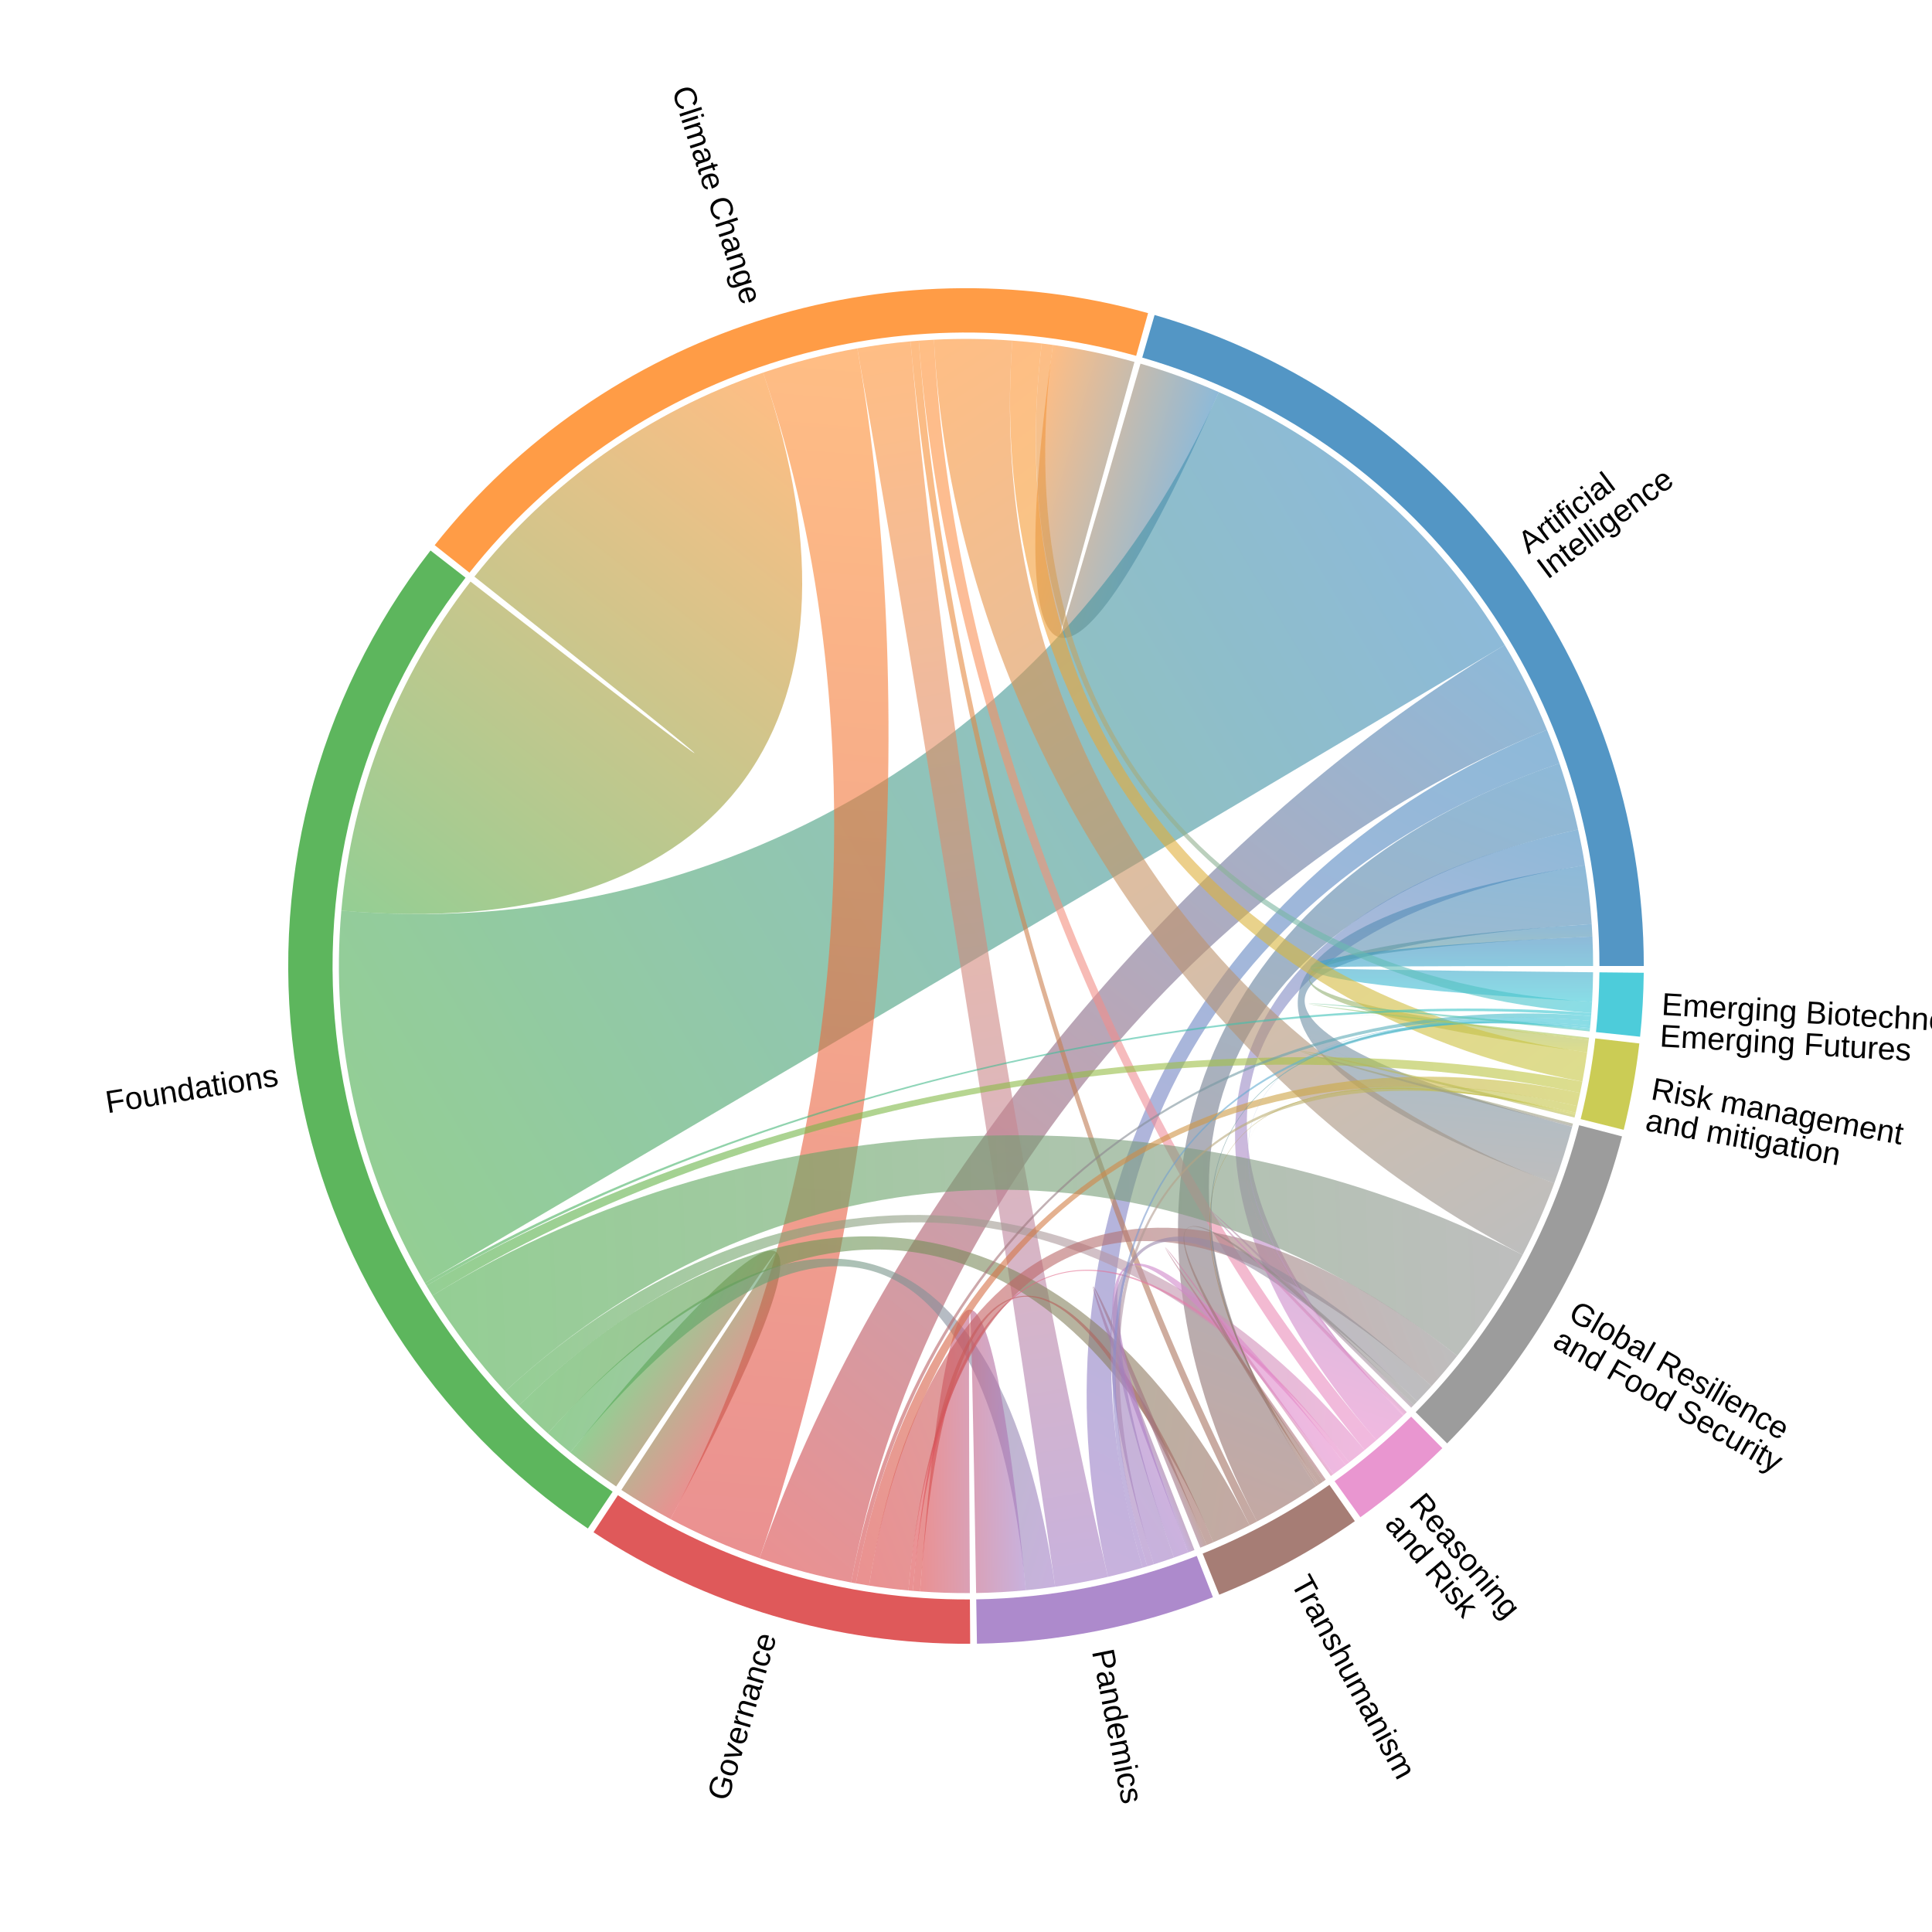
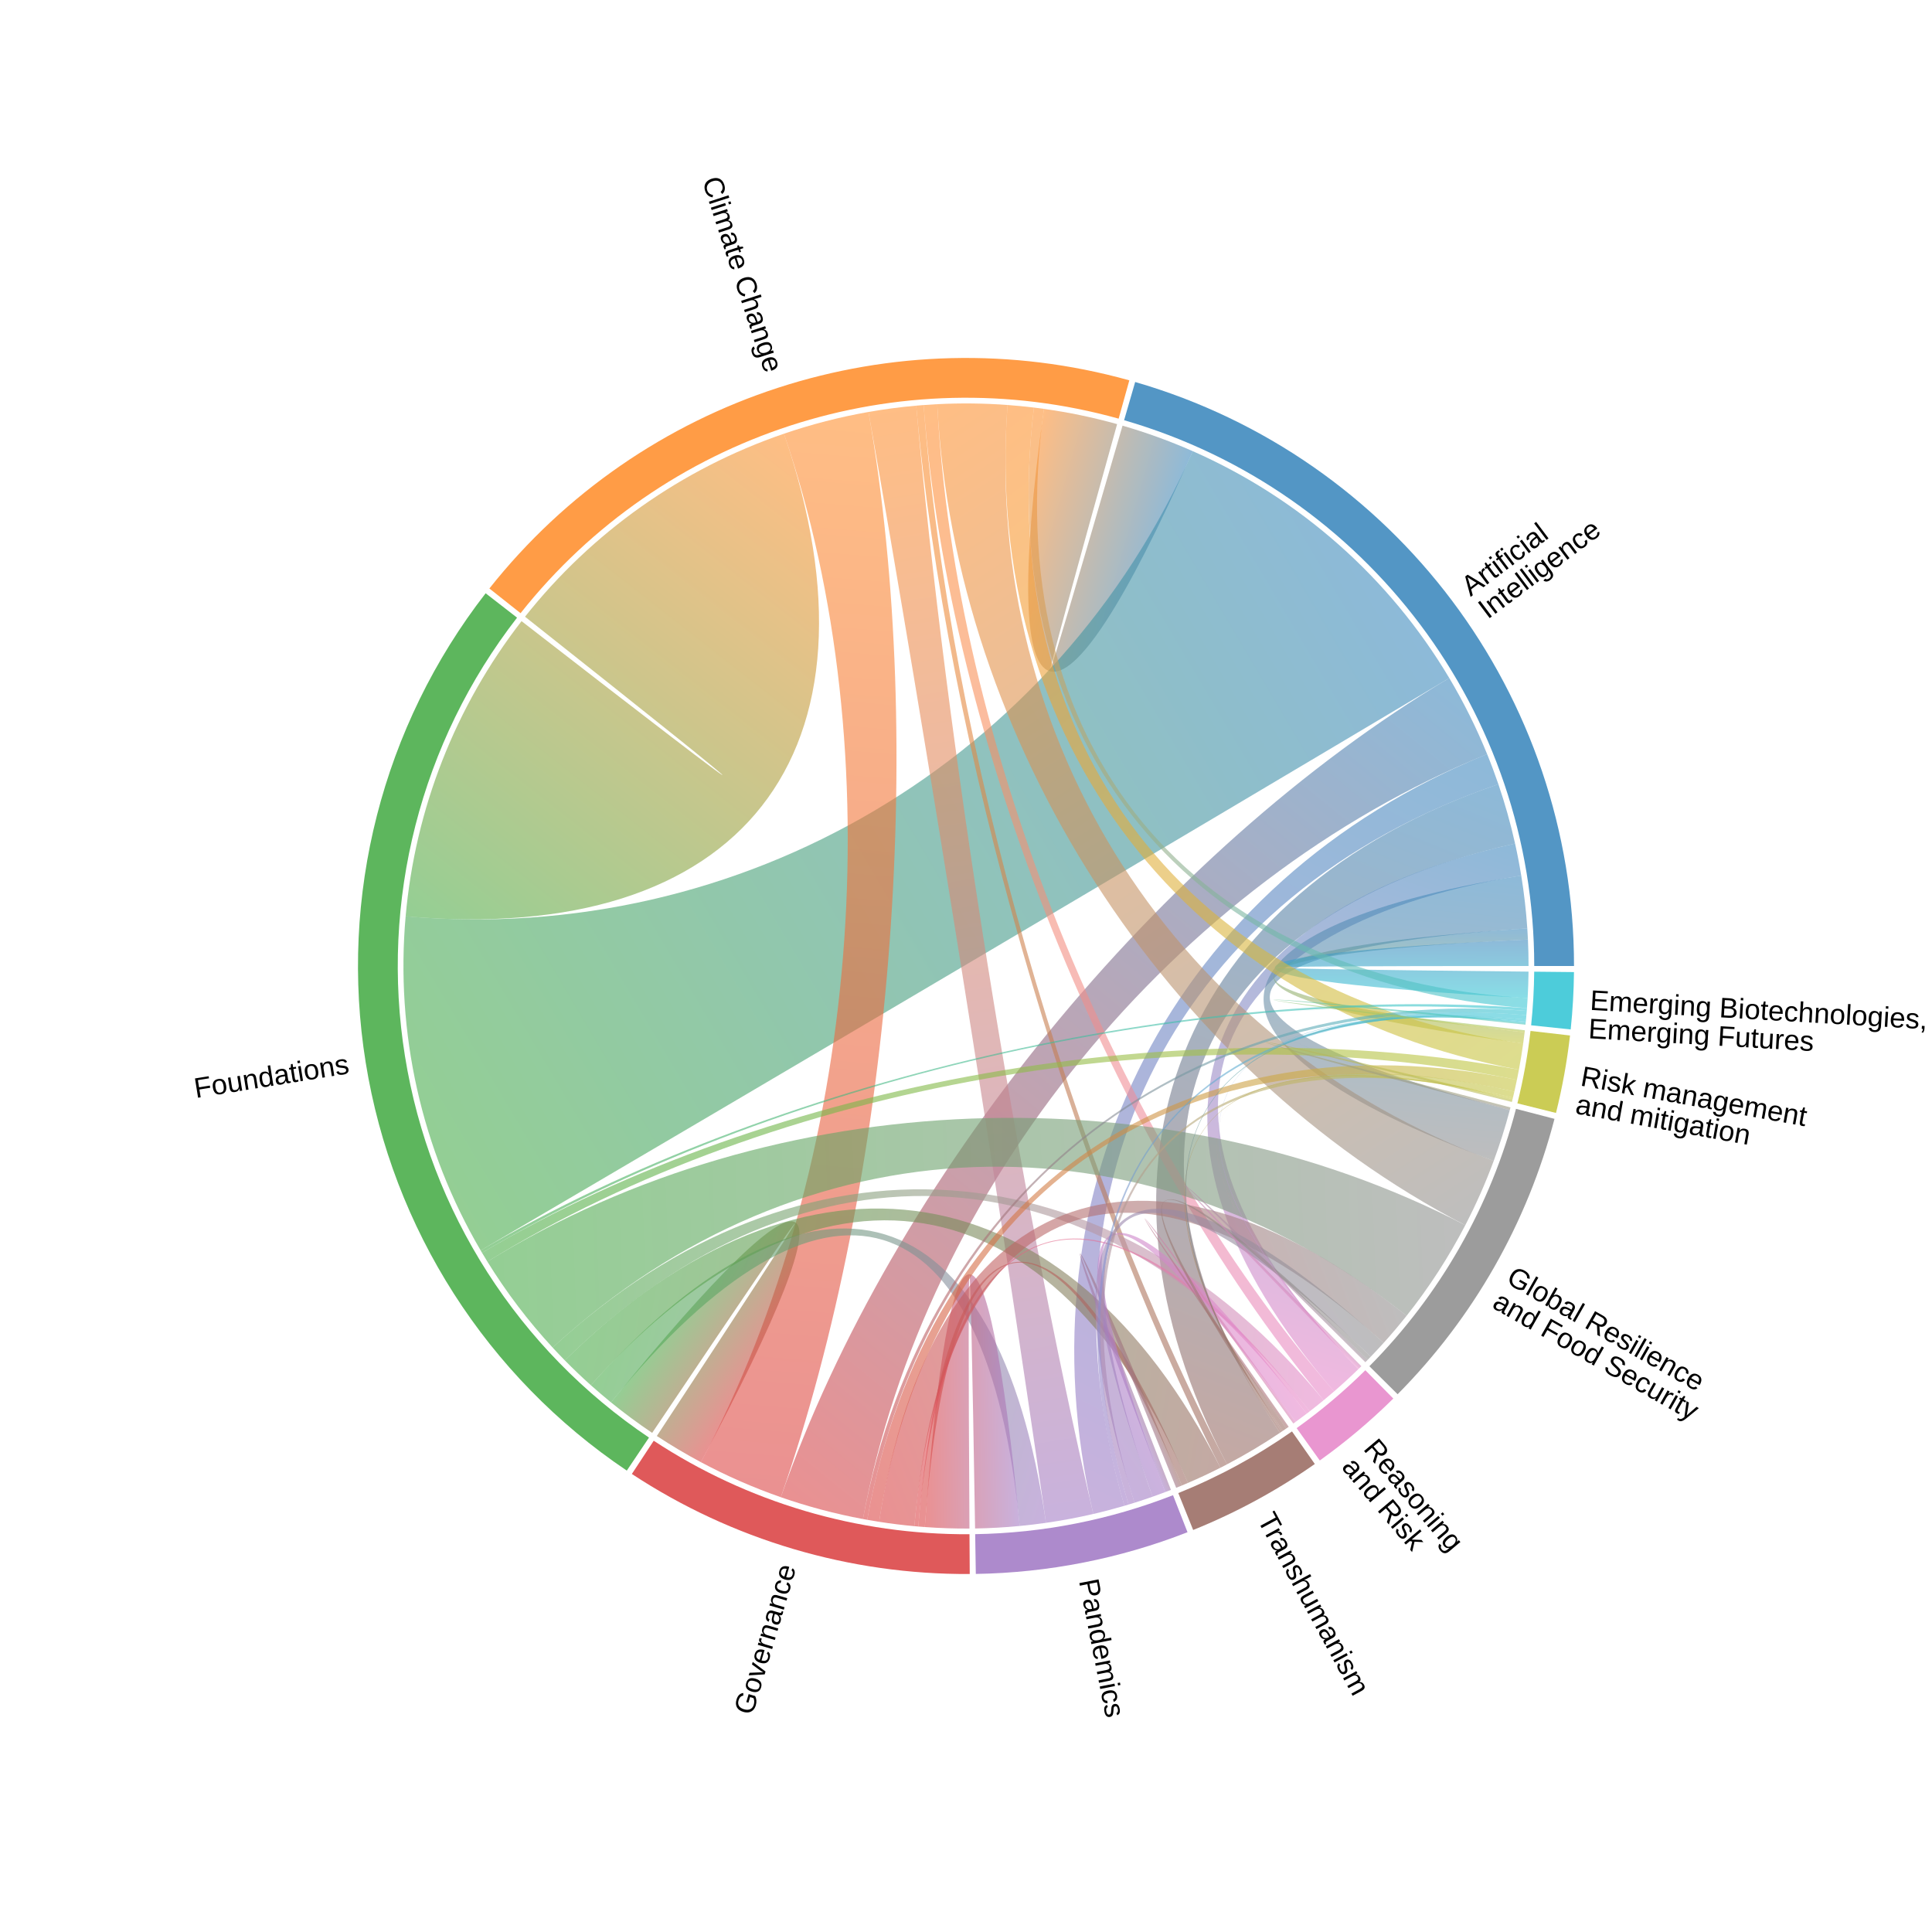
- <svg xmlns="http://www.w3.org/2000/svg" width="610.0" height="610.0" viewBox="-305 -305 610.0 610.0">
+ <svg xmlns="http://www.w3.org/2000/svg" width="680.0" height="680.0" viewBox="-340 -340 680.0 680.0">
  <defs>
    <linearGradient x1="80.623" y1="-183.03" x2="27.714" y2="-198.071" gradientUnits="userSpaceOnUse" id="d0">
      <stop offset="0" stop-color="#418bbf" />
      <stop offset="1" stop-color="#ff9232" />
    </linearGradient>
    <linearGradient x1="171.812" y1="-102.374" x2="-172.554" y2="101.119" gradientUnits="userSpaceOnUse" id="d1">
      <stop offset="0" stop-color="#418bbf" />
      <stop offset="1" stop-color="#4cae4c" />
    </linearGradient>
    <linearGradient x1="171.812" y1="-102.374" x2="-65.836" y2="188.853" gradientUnits="userSpaceOnUse" id="d2">
      <stop offset="0" stop-color="#418bbf" />
      <stop offset="1" stop-color="#dc4748" />
    </linearGradient>
    <linearGradient x1="185.271" y1="-75.331" x2="45.254" y2="194.813" gradientUnits="userSpaceOnUse" id="d3">
      <stop offset="0" stop-color="#418bbf" />
      <stop offset="1" stop-color="#a47ec7" />
    </linearGradient>
    <linearGradient x1="189.273" y1="-64.62" x2="92.792" y2="177.171" gradientUnits="userSpaceOnUse" id="d4">
      <stop offset="0" stop-color="#418bbf" />
      <stop offset="1" stop-color="#9d6f66" />
    </linearGradient>
    <linearGradient x1="195.204" y1="-43.537" x2="130.866" y2="151.242" gradientUnits="userSpaceOnUse" id="d5">
      <stop offset="0" stop-color="#418bbf" />
      <stop offset="1" stop-color="#e78bcb" />
    </linearGradient>
    <linearGradient x1="197.399" y1="-32.149" x2="187.61" y2="69.299" gradientUnits="userSpaceOnUse" id="d6">
      <stop offset="0" stop-color="#418bbf" />
      <stop offset="1" stop-color="#929292" />
    </linearGradient>
    <linearGradient x1="199.552" y1="-13.381" x2="198.092" y2="27.559" gradientUnits="userSpaceOnUse" id="d7">
      <stop offset="0" stop-color="#418bbf" />
      <stop offset="1" stop-color="#c6c743" />
    </linearGradient>
    <linearGradient x1="199.778" y1="-9.416" x2="199.674" y2="11.413" gradientUnits="userSpaceOnUse" id="d8">
      <stop offset="0" stop-color="#418bbf" />
      <stop offset="1" stop-color="#3ac7d6" />
    </linearGradient>
    <linearGradient x1="-64.71" y1="-189.242" x2="-199.218" y2="-17.666" gradientUnits="userSpaceOnUse" id="d9">
      <stop offset="0" stop-color="#ff9232" />
      <stop offset="1" stop-color="#4cae4c" />
    </linearGradient>
    <linearGradient x1="-34.662" y1="-196.974" x2="-65.836" y2="188.853" gradientUnits="userSpaceOnUse" id="d10">
      <stop offset="0" stop-color="#ff9232" />
      <stop offset="1" stop-color="#dc4748" />
    </linearGradient>
    <linearGradient x1="-34.662" y1="-196.974" x2="28.436" y2="197.968" gradientUnits="userSpaceOnUse" id="d11">
      <stop offset="0" stop-color="#ff9232" />
      <stop offset="1" stop-color="#a47ec7" />
    </linearGradient>
    <linearGradient x1="-17.698" y1="-199.215" x2="90.451" y2="178.378" gradientUnits="userSpaceOnUse" id="d12">
      <stop offset="0" stop-color="#ff9232" />
      <stop offset="1" stop-color="#9d6f66" />
    </linearGradient>
    <linearGradient x1="-15.072" y1="-199.431" x2="127.149" y2="154.38" gradientUnits="userSpaceOnUse" id="d13">
      <stop offset="0" stop-color="#ff9232" />
      <stop offset="1" stop-color="#e78bcb" />
    </linearGradient>
    <linearGradient x1="-10.218" y1="-199.739" x2="177.505" y2="92.152" gradientUnits="userSpaceOnUse" id="d14">
      <stop offset="0" stop-color="#ff9232" />
      <stop offset="1" stop-color="#929292" />
    </linearGradient>
    <linearGradient x1="14.767" y1="-199.454" x2="196.572" y2="36.871" gradientUnits="userSpaceOnUse" id="d15">
      <stop offset="0" stop-color="#ff9232" />
      <stop offset="1" stop-color="#c6c743" />
    </linearGradient>
    <linearGradient x1="24.158" y1="-198.536" x2="199.437" y2="14.992" gradientUnits="userSpaceOnUse" id="d16">
      <stop offset="0" stop-color="#ff9232" />
      <stop offset="1" stop-color="#3ac7d6" />
    </linearGradient>
    <linearGradient x1="-126.217" y1="155.143" x2="-94.253" y2="176.398" gradientUnits="userSpaceOnUse" id="d17">
      <stop offset="0" stop-color="#4cae4c" />
      <stop offset="1" stop-color="#dc4748" />
    </linearGradient>
    <linearGradient x1="-133.376" y1="149.033" x2="28.436" y2="197.968" gradientUnits="userSpaceOnUse" id="d18">
      <stop offset="0" stop-color="#4cae4c" />
      <stop offset="1" stop-color="#a47ec7" />
    </linearGradient>
    <linearGradient x1="-142.611" y1="140.221" x2="90.451" y2="178.378" gradientUnits="userSpaceOnUse" id="d19">
      <stop offset="0" stop-color="#4cae4c" />
      <stop offset="1" stop-color="#9d6f66" />
    </linearGradient>
    <linearGradient x1="-146.956" y1="135.661" x2="127.149" y2="154.38" gradientUnits="userSpaceOnUse" id="d20">
      <stop offset="0" stop-color="#4cae4c" />
      <stop offset="1" stop-color="#e78bcb" />
    </linearGradient>
    <linearGradient x1="-170.154" y1="105.107" x2="177.505" y2="92.152" gradientUnits="userSpaceOnUse" id="d21">
      <stop offset="0" stop-color="#4cae4c" />
      <stop offset="1" stop-color="#929292" />
    </linearGradient>
    <linearGradient x1="-172.059" y1="101.959" x2="196.572" y2="36.871" gradientUnits="userSpaceOnUse" id="d22">
      <stop offset="0" stop-color="#4cae4c" />
      <stop offset="1" stop-color="#c6c743" />
    </linearGradient>
    <linearGradient x1="-172.554" y1="101.119" x2="199.437" y2="14.992" gradientUnits="userSpaceOnUse" id="d23">
      <stop offset="0" stop-color="#4cae4c" />
      <stop offset="1" stop-color="#3ac7d6" />
    </linearGradient>
    <linearGradient x1="-14.647" y1="199.463" x2="19.091" y2="199.087" gradientUnits="userSpaceOnUse" id="d24">
      <stop offset="0" stop-color="#dc4748" />
      <stop offset="1" stop-color="#a47ec7" />
    </linearGradient>
    <linearGradient x1="-16.973" y1="199.278" x2="78.888" y2="183.785" gradientUnits="userSpaceOnUse" id="d25">
      <stop offset="0" stop-color="#dc4748" />
      <stop offset="1" stop-color="#9d6f66" />
    </linearGradient>
    <linearGradient x1="-18.377" y1="199.154" x2="122.225" y2="158.307" gradientUnits="userSpaceOnUse" id="d26">
      <stop offset="0" stop-color="#dc4748" />
      <stop offset="1" stop-color="#e78bcb" />
    </linearGradient>
    <linearGradient x1="-30.901" y1="197.598" x2="156.645" y2="124.347" gradientUnits="userSpaceOnUse" id="d27">
      <stop offset="0" stop-color="#dc4748" />
      <stop offset="1" stop-color="#929292" />
    </linearGradient>
    <linearGradient x1="-35.123" y1="196.892" x2="195.86" y2="40.481" gradientUnits="userSpaceOnUse" id="d28">
      <stop offset="0" stop-color="#dc4748" />
      <stop offset="1" stop-color="#c6c743" />
    </linearGradient>
    <linearGradient x1="-36.643" y1="196.615" x2="199.362" y2="15.964" gradientUnits="userSpaceOnUse" id="d29">
      <stop offset="0" stop-color="#dc4748" />
      <stop offset="1" stop-color="#3ac7d6" />
    </linearGradient>
    <linearGradient x1="70.829" y1="187.038" x2="76.738" y2="184.692" gradientUnits="userSpaceOnUse" id="d30">
      <stop offset="0" stop-color="#a47ec7" />
      <stop offset="1" stop-color="#9d6f66" />
    </linearGradient>
    <linearGradient x1="66.307" y1="188.689" x2="121.106" y2="159.164" gradientUnits="userSpaceOnUse" id="d31">
      <stop offset="0" stop-color="#a47ec7" />
      <stop offset="1" stop-color="#e78bcb" />
    </linearGradient>
    <linearGradient x1="59.91" y1="190.816" x2="148.491" y2="133.979" gradientUnits="userSpaceOnUse" id="d32">
      <stop offset="0" stop-color="#a47ec7" />
      <stop offset="1" stop-color="#929292" />
    </linearGradient>
    <linearGradient x1="57.794" y1="191.468" x2="194.949" y2="44.664" gradientUnits="userSpaceOnUse" id="d33">
      <stop offset="0" stop-color="#a47ec7" />
      <stop offset="1" stop-color="#c6c743" />
    </linearGradient>
    <linearGradient x1="56.313" y1="191.908" x2="199.233" y2="17.504" gradientUnits="userSpaceOnUse" id="d34">
      <stop offset="0" stop-color="#a47ec7" />
      <stop offset="1" stop-color="#3ac7d6" />
    </linearGradient>
    <linearGradient x1="113.86" y1="164.426" x2="117.24" y2="162.033" gradientUnits="userSpaceOnUse" id="d35">
      <stop offset="0" stop-color="#9d6f66" />
      <stop offset="1" stop-color="#e78bcb" />
    </linearGradient>
    <linearGradient x1="112.641" y1="165.263" x2="143.891" y2="138.908" gradientUnits="userSpaceOnUse" id="d36">
      <stop offset="0" stop-color="#9d6f66" />
      <stop offset="1" stop-color="#929292" />
    </linearGradient>
    <linearGradient x1="112.221" y1="165.549" x2="194.443" y2="46.819" gradientUnits="userSpaceOnUse" id="d37">
      <stop offset="0" stop-color="#9d6f66" />
      <stop offset="1" stop-color="#c6c743" />
    </linearGradient>
    <linearGradient x1="111.609" y1="165.962" x2="199.091" y2="19.042" gradientUnits="userSpaceOnUse" id="d38">
      <stop offset="0" stop-color="#9d6f66" />
      <stop offset="1" stop-color="#3ac7d6" />
    </linearGradient>
    <linearGradient x1="139.655" y1="143.166" x2="142.86" y2="139.968" gradientUnits="userSpaceOnUse" id="d39">
      <stop offset="0" stop-color="#e78bcb" />
      <stop offset="1" stop-color="#929292" />
    </linearGradient>
    <linearGradient x1="139.614" y1="143.206" x2="194.323" y2="47.313" gradientUnits="userSpaceOnUse" id="d40">
      <stop offset="0" stop-color="#e78bcb" />
      <stop offset="1" stop-color="#c6c743" />
    </linearGradient>
    <linearGradient x1="139.412" y1="143.402" x2="199.02" y2="19.778" gradientUnits="userSpaceOnUse" id="d41">
      <stop offset="0" stop-color="#e78bcb" />
      <stop offset="1" stop-color="#3ac7d6" />
    </linearGradient>
    <linearGradient x1="193.324" y1="51.242" x2="194.31" y2="47.369" gradientUnits="userSpaceOnUse" id="d42">
      <stop offset="0" stop-color="#929292" />
      <stop offset="1" stop-color="#c6c743" />
    </linearGradient>
    <linearGradient x1="193.312" y1="51.29" x2="198.992" y2="20.057" gradientUnits="userSpaceOnUse" id="d43">
      <stop offset="0" stop-color="#929292" />
      <stop offset="1" stop-color="#3ac7d6" />
    </linearGradient>
    <linearGradient x1="198.6" y1="23.62" x2="198.987" y2="20.106" gradientUnits="userSpaceOnUse" id="d44">
      <stop offset="0" stop-color="#c6c743" />
      <stop offset="1" stop-color="#3ac7d6" />
    </linearGradient>
  </defs>
-   <rect x="-305" y="-305" width="610.0" height="610.0" fill="#ffffff" fill-opacity="1.0" />
+   <rect x="-340" y="-340" width="680.0" height="680.0" fill="#ffffff" fill-opacity="1.0" />
  <path d="M200.0,-0.0 A200,200,0,0,0,55.649,-192.102 L59.544,-205.549 A214.0,214.0,0,0,1,214.0,-0.0 Z" fill="#418bbf" fill-opacity="0.9" />
  <path d="M53.725,-192.649 A200,200,0,0,0,-156.779,-124.179 L-167.754,-132.871 A214.0,214.0,0,0,1,57.486,-206.134 Z" fill="#ff9232" fill-opacity="0.9" />
  <path d="M-158.013,-122.605 A200,200,0,0,0,-111.577,165.983 L-119.388,177.602 A214.0,214.0,0,0,1,-169.074,-131.187 Z" fill="#4cae4c" fill-opacity="0.9" />
  <path d="M-109.912,167.091 A200,200,0,0,0,1.23,199.996 L1.316,213.996 A214.0,214.0,0,0,1,-117.606,178.787 Z" fill="#dc4748" fill-opacity="0.9" />
  <path d="M3.23,199.974 A200,200,0,0,0,72.862,186.255 L77.963,199.293 A214.0,214.0,0,0,1,3.456,213.972 Z" fill="#a47ec7" fill-opacity="0.9" />
  <path d="M74.721,185.518 A200,200,0,0,0,114.739,163.814 L122.771,175.281 A214.0,214.0,0,0,1,79.952,198.504 Z" fill="#9d6f66" fill-opacity="0.9" />
  <path d="M116.371,162.658 A200,200,0,0,0,140.557,142.281 L150.396,152.24 A214.0,214.0,0,0,1,124.517,174.044 Z" fill="#e78bcb" fill-opacity="0.9" />
  <path d="M141.973,140.868 A200,200,0,0,0,193.578,50.277 L207.128,53.796 A214.0,214.0,0,0,1,151.911,150.729 Z" fill="#929292" fill-opacity="0.9" />
  <path d="M194.071,48.338 A200,200,0,0,0,198.69,22.857 L212.598,24.457 A214.0,214.0,0,0,1,207.656,51.722 Z" fill="#c6c743" fill-opacity="0.9" />
  <path d="M198.908,20.869 A200,200,0,0,0,199.99,2 L213.989,2.14 A214.0,214.0,0,0,1,212.832,22.33 Z" fill="#3ac7d6" fill-opacity="0.9" />
  <path d="M79.817,-181.2 A198.0,198.0,0,0,0,55.093,-190.181 C22.037,-76.072,21.275,-76.289,53.188,-190.722 A198.0,198.0,0,0,0,27.437,-196.09 C10.975,-78.436,31.927,-72.48,79.817,-181.2 Z" fill="url(#d0)" fill-opacity="0.6" />
  <path d="M170.094,-101.351 A198.0,198.0,0,0,0,79.817,-181.2 C31.927,-72.48,-78.89,-6.996,-197.226,-17.489 A198.0,198.0,0,0,0,-170.828,100.108 C-68.331,40.043,68.038,-40.54,170.094,-101.351 Z" fill="url(#d1)" fill-opacity="0.6" />
  <path d="M183.418,-74.578 A198.0,198.0,0,0,0,170.094,-101.351 C68.038,-40.54,-26.071,74.786,-65.178,186.965 A198.0,198.0,0,0,0,-36.277,194.648 C-14.511,77.859,73.367,-29.831,183.418,-74.578 Z" fill="url(#d2)" fill-opacity="0.6" />
  <path d="M187.38,-63.974 A198.0,198.0,0,0,0,183.418,-74.578 C73.367,-29.831,17.921,77.146,44.802,192.865 A198.0,198.0,0,0,0,55.75,189.989 C22.3,75.996,74.952,-25.59,187.38,-63.974 Z" fill="url(#d3)" fill-opacity="0.6" />
  <path d="M193.252,-43.102 A198.0,198.0,0,0,0,187.38,-63.974 C74.952,-25.59,36.746,70.16,91.864,175.399 A198.0,198.0,0,0,0,110.492,164.303 C44.197,65.721,77.301,-17.241,193.252,-43.102 Z" fill="url(#d4)" fill-opacity="0.6" />
  <path d="M195.425,-31.827 A198.0,198.0,0,0,0,193.252,-43.102 C77.301,-17.241,51.823,59.892,129.557,149.73 A198.0,198.0,0,0,0,138.018,141.968 C55.207,56.787,78.17,-12.731,195.425,-31.827 Z" fill="url(#d5)" fill-opacity="0.6" />
  <path d="M197.556,-13.247 A198.0,198.0,0,0,0,195.425,-31.827 C78.17,-12.731,74.294,27.443,185.734,68.606 A198.0,198.0,0,0,0,191.378,50.777 C76.551,20.311,79.023,-5.299,197.556,-13.247 Z" fill="url(#d6)" fill-opacity="0.6" />
  <path d="M197.78,-9.322 A198.0,198.0,0,0,0,197.556,-13.247 C79.023,-5.299,78.445,10.913,196.111,27.283 A198.0,198.0,0,0,0,196.614,23.383 C78.646,9.353,79.112,-3.729,197.78,-9.322 Z" fill="url(#d7)" fill-opacity="0.6" />
  <path d="M198.0,-0.0 A198.0,198.0,0,0,0,197.78,-9.322 C79.112,-3.729,79.071,4.52,197.677,11.299 A198.0,198.0,0,0,0,197.99,1.98 C79.196,0.792,79.2,-0.0,198.0,-0.0 Z" fill="url(#d8)" fill-opacity="0.6" />
  <path d="M-64.063,-187.35 A198.0,198.0,0,0,0,-155.211,-122.937 C-62.085,-49.175,-62.573,-48.551,-156.433,-121.379 A198.0,198.0,0,0,0,-197.226,-17.489 C-78.89,-6.996,-25.625,-74.94,-64.063,-187.35 Z" fill="url(#d9)" fill-opacity="0.6" />
  <path d="M-34.315,-195.004 A198.0,198.0,0,0,0,-64.063,-187.35 C-25.625,-74.94,-37.324,69.854,-93.311,174.634 A198.0,198.0,0,0,0,-65.178,186.965 C-26.071,74.786,-13.726,-78.002,-34.315,-195.004 Z" fill="url(#d10)" fill-opacity="0.6" />
  <path d="M-17.521,-197.223 A198.0,198.0,0,0,0,-34.315,-195.004 C-13.726,-78.002,11.261,78.395,28.152,195.988 A198.0,198.0,0,0,0,44.802,192.865 C17.921,77.146,-7.008,-78.889,-17.521,-197.223 Z" fill="url(#d11)" fill-opacity="0.6" />
  <path d="M-14.922,-197.437 A198.0,198.0,0,0,0,-17.521,-197.223 C-7.008,-78.889,35.818,70.638,89.546,176.594 A198.0,198.0,0,0,0,91.864,175.399 C36.746,70.16,-5.969,-78.975,-14.922,-197.437 Z" fill="url(#d12)" fill-opacity="0.6" />
  <path d="M-10.116,-197.741 A198.0,198.0,0,0,0,-14.922,-197.437 C-5.969,-78.975,50.351,61.134,125.878,152.836 A198.0,198.0,0,0,0,129.557,149.73 C51.823,59.892,-4.046,-79.097,-10.116,-197.741 Z" fill="url(#d13)" fill-opacity="0.6" />
  <path d="M14.619,-197.46 A198.0,198.0,0,0,0,-10.116,-197.741 C-4.046,-79.097,70.292,36.492,175.73,91.23 A198.0,198.0,0,0,0,185.734,68.606 C74.294,27.443,5.848,-78.984,14.619,-197.46 Z" fill="url(#d14)" fill-opacity="0.6" />
  <path d="M23.916,-196.55 A198.0,198.0,0,0,0,14.619,-197.46 C5.848,-78.984,77.842,14.601,194.606,36.503 A198.0,198.0,0,0,0,196.111,27.283 C78.445,10.913,9.566,-78.62,23.916,-196.55 Z" fill="url(#d15)" fill-opacity="0.6" />
  <path d="M27.437,-196.09 A198.0,198.0,0,0,0,23.916,-196.55 C9.566,-78.62,78.977,5.937,197.443,14.842 A198.0,198.0,0,0,0,197.677,11.299 C79.071,4.52,10.975,-78.436,27.437,-196.09 Z" fill="url(#d16)" fill-opacity="0.6" />
  <path d="M-124.955,153.591 A198.0,198.0,0,0,0,-110.462,164.324 C-44.185,65.729,-43.525,66.168,-108.813,165.42 A198.0,198.0,0,0,0,-93.311,174.634 C-37.324,69.854,-49.982,61.437,-124.955,153.591 Z" fill="url(#d17)" fill-opacity="0.6" />
  <path d="M-132.042,147.543 A198.0,198.0,0,0,0,-124.955,153.591 C-49.982,61.437,7.56,78.838,18.9,197.096 A198.0,198.0,0,0,0,28.152,195.988 C11.261,78.395,-52.817,59.017,-132.042,147.543 Z" fill="url(#d18)" fill-opacity="0.6" />
  <path d="M-141.185,138.819 A198.0,198.0,0,0,0,-132.042,147.543 C-52.817,59.017,31.239,72.779,78.099,181.947 A198.0,198.0,0,0,0,89.546,176.594 C35.818,70.638,-56.474,55.528,-141.185,138.819 Z" fill="url(#d19)" fill-opacity="0.6" />
  <path d="M-145.487,134.304 A198.0,198.0,0,0,0,-141.185,138.819 C-56.474,55.528,48.401,62.69,121.002,156.724 A198.0,198.0,0,0,0,125.878,152.836 C50.351,61.134,-58.195,53.722,-145.487,134.304 Z" fill="url(#d20)" fill-opacity="0.6" />
  <path d="M-168.453,104.056 A198.0,198.0,0,0,0,-145.487,134.304 C-58.195,53.722,62.032,49.242,155.079,123.104 A198.0,198.0,0,0,0,175.73,91.23 C70.292,36.492,-67.381,41.622,-168.453,104.056 Z" fill="url(#d21)" fill-opacity="0.6" />
  <path d="M-170.338,100.94 A198.0,198.0,0,0,0,-168.453,104.056 C-67.381,41.622,77.561,16.03,193.902,40.076 A198.0,198.0,0,0,0,194.606,36.503 C77.842,14.601,-68.135,40.376,-170.338,100.94 Z" fill="url(#d22)" fill-opacity="0.6" />
  <path d="M-170.828,100.108 A198.0,198.0,0,0,0,-170.338,100.94 C-68.135,40.376,78.947,6.322,197.368,15.804 A198.0,198.0,0,0,0,197.443,14.842 C78.977,5.937,-68.331,40.043,-170.828,100.108 Z" fill="url(#d23)" fill-opacity="0.6" />
  <path d="M-14.5,197.468 A198.0,198.0,0,0,0,1.218,197.996 C0.487,79.199,1.279,79.19,3.198,197.974 A198.0,198.0,0,0,0,18.9,197.096 C7.56,78.838,-5.8,78.987,-14.5,197.468 Z" fill="url(#d24)" fill-opacity="0.6" />
  <path d="M-16.804,197.286 A198.0,198.0,0,0,0,-14.5,197.468 C-5.8,78.987,30.388,73.138,75.97,182.846 A198.0,198.0,0,0,0,78.099,181.947 C31.239,72.779,-6.721,78.914,-16.804,197.286 Z" fill="url(#d25)" fill-opacity="0.6" />
  <path d="M-18.193,197.162 A198.0,198.0,0,0,0,-16.804,197.286 C-6.721,78.914,47.958,63.029,119.895,157.573 A198.0,198.0,0,0,0,121.002,156.724 C48.401,62.69,-7.277,78.865,-18.193,197.162 Z" fill="url(#d26)" fill-opacity="0.6" />
  <path d="M-30.592,195.622 A198.0,198.0,0,0,0,-18.193,197.162 C-7.277,78.865,58.802,53.056,147.006,132.64 A198.0,198.0,0,0,0,155.079,123.104 C62.032,49.242,-12.237,78.249,-30.592,195.622 Z" fill="url(#d27)" fill-opacity="0.6" />
  <path d="M-34.772,194.923 A198.0,198.0,0,0,0,-30.592,195.622 C-12.237,78.249,77.2,17.687,193,44.217 A198.0,198.0,0,0,0,193.902,40.076 C77.561,16.03,-13.909,77.969,-34.772,194.923 Z" fill="url(#d28)" fill-opacity="0.6" />
  <path d="M-36.277,194.648 A198.0,198.0,0,0,0,-34.772,194.923 C-13.909,77.969,78.896,6.931,197.24,17.328 A198.0,198.0,0,0,0,197.368,15.804 C78.947,6.322,-14.511,77.859,-36.277,194.648 Z" fill="url(#d29)" fill-opacity="0.6" />
  <path d="M70.121,185.168 A198.0,198.0,0,0,0,72.134,184.393 C28.853,73.757,29.59,73.465,73.974,183.662 A198.0,198.0,0,0,0,75.97,182.846 C30.388,73.138,28.048,74.067,70.121,185.168 Z" fill="url(#d30)" fill-opacity="0.6" />
  <path d="M65.644,186.802 A198.0,198.0,0,0,0,70.121,185.168 C28.048,74.067,46.427,64.165,116.068,160.413 A198.0,198.0,0,0,0,119.895,157.573 C47.958,63.029,26.257,74.721,65.644,186.802 Z" fill="url(#d31)" fill-opacity="0.6" />
  <path d="M59.311,188.908 A198.0,198.0,0,0,0,65.644,186.802 C26.257,74.721,56.981,55.007,142.452,137.518 A198.0,198.0,0,0,0,147.006,132.64 C58.802,53.056,23.724,75.563,59.311,188.908 Z" fill="url(#d32)" fill-opacity="0.6" />
  <path d="M57.216,189.553 A198.0,198.0,0,0,0,59.311,188.908 C23.724,75.563,76.999,18.54,192.498,46.351 A198.0,198.0,0,0,0,193,44.217 C77.2,17.687,22.886,75.821,57.216,189.553 Z" fill="url(#d33)" fill-opacity="0.6" />
  <path d="M55.75,189.989 A198.0,198.0,0,0,0,57.216,189.553 C22.886,75.821,78.84,7.541,197.101,18.852 A198.0,198.0,0,0,0,197.24,17.328 C78.896,6.931,22.3,75.996,55.75,189.989 Z" fill="url(#d34)" fill-opacity="0.6" />
  <path d="M112.722,162.781 A198.0,198.0,0,0,0,113.592,162.176 C45.437,64.87,46.083,64.413,115.208,161.032 A198.0,198.0,0,0,0,116.068,160.413 C46.427,64.165,45.089,65.113,112.722,162.781 Z" fill="url(#d35)" fill-opacity="0.6" />
  <path d="M111.515,163.611 A198.0,198.0,0,0,0,112.722,162.781 C45.089,65.113,56.573,55.427,141.431,138.568 A198.0,198.0,0,0,0,142.452,137.518 C56.981,55.007,44.606,65.444,111.515,163.611 Z" fill="url(#d36)" fill-opacity="0.6" />
  <path d="M111.099,163.893 A198.0,198.0,0,0,0,111.515,163.611 C44.606,65.444,76.952,18.736,192.38,46.84 A198.0,198.0,0,0,0,192.498,46.351 C76.999,18.54,44.44,65.557,111.099,163.893 Z" fill="url(#d37)" fill-opacity="0.6" />
  <path d="M110.492,164.303 A198.0,198.0,0,0,0,111.099,163.893 C44.44,65.557,78.812,7.832,197.029,19.58 A198.0,198.0,0,0,0,197.101,18.852 C78.84,7.541,44.197,65.721,110.492,164.303 Z" fill="url(#d38)" fill-opacity="0.6" />
  <path d="M138.258,141.734 A198.0,198.0,0,0,0,139.151,140.858 C55.66,56.343,56.221,55.784,140.553,139.459 A198.0,198.0,0,0,0,141.431,138.568 C56.573,55.427,55.303,56.694,138.258,141.734 Z" fill="url(#d39)" fill-opacity="0.6" />
  <path d="M138.218,141.774 A198.0,198.0,0,0,0,138.258,141.734 C55.303,56.694,76.947,18.758,192.366,46.895 A198.0,198.0,0,0,0,192.38,46.84 C76.952,18.736,55.287,56.71,138.218,141.774 Z" fill="url(#d40)" fill-opacity="0.6" />
  <path d="M138.018,141.968 A198.0,198.0,0,0,0,138.218,141.774 C55.287,56.71,78.801,7.943,197.002,19.857 A198.0,198.0,0,0,0,197.029,19.58 C78.812,7.832,55.207,56.787,138.018,141.968 Z" fill="url(#d41)" fill-opacity="0.6" />
  <path d="M191.391,50.73 A198.0,198.0,0,0,0,191.642,49.774 C76.657,19.91,76.852,19.142,192.13,47.855 A198.0,198.0,0,0,0,192.366,46.895 C76.947,18.758,76.556,20.292,191.391,50.73 Z" fill="url(#d42)" fill-opacity="0.6" />
  <path d="M191.378,50.777 A198.0,198.0,0,0,0,191.391,50.73 C76.556,20.292,78.799,7.962,196.997,19.905 A198.0,198.0,0,0,0,197.002,19.857 C78.801,7.943,76.551,20.311,191.378,50.777 Z" fill="url(#d43)" fill-opacity="0.6" />
  <path d="M196.614,23.383 A198.0,198.0,0,0,0,196.703,22.629 C78.681,9.052,78.768,8.264,196.919,20.661 A198.0,198.0,0,0,0,196.997,19.905 C78.799,7.962,78.646,9.353,196.614,23.383 Z" fill="url(#d44)" fill-opacity="0.6" />
  <text x="220" y="0" font-size="10" text-anchor="start" dominant-baseline="middle" transform="rotate(-36.92226)" font-family="Arial">
    <tspan x="220" dy="0em">Artificial</tspan>
    <tspan x="220" dy="1em">Intelligence</tspan>
  </text>
  <text x="-220" y="0" font-size="10" text-anchor="end" dominant-baseline="middle" transform="rotate(71.98196)" font-family="Arial">Climate Change</text>
  <text x="-220" y="0" font-size="10" text-anchor="end" dominant-baseline="middle" transform="rotate(-9.140887)" font-family="Arial">Foundations</text>
  <text x="-220" y="0" font-size="10" text-anchor="end" dominant-baseline="middle" transform="rotate(-73.50777)" font-family="Arial">Governance</text>
  <text x="220" y="0" font-size="10" text-anchor="start" dominant-baseline="middle" transform="rotate(-281.1453)" font-family="Arial">Pandemics</text>
  <text x="220" y="0" font-size="10" text-anchor="start" dominant-baseline="middle" transform="rotate(-298.4732)" font-family="Arial">Transhumanism</text>
  <text x="220" y="0" font-size="10" text-anchor="start" dominant-baseline="middle" transform="rotate(-310.116)" font-family="Arial">
    <tspan x="220" dy="0em">Reasoning</tspan>
    <tspan x="220" dy="1em">and Risk</tspan>
  </text>
  <text x="220" y="0" font-size="10" text-anchor="start" dominant-baseline="middle" transform="rotate(-330.3322)" font-family="Arial">
    <tspan x="220" dy="0em">Global Resilience</tspan>
    <tspan x="220" dy="1em">and Food Security</tspan>
  </text>
  <text x="220" y="0" font-size="10" text-anchor="start" dominant-baseline="middle" transform="rotate(-349.7255)" font-family="Arial">
    <tspan x="220" dy="0em">Risk management</tspan>
    <tspan x="220" dy="1em">and mitigation</tspan>
  </text>
  <text x="220" y="0" font-size="10" text-anchor="start" dominant-baseline="middle" transform="rotate(-356.7187)" font-family="Arial">
    <tspan x="220" dy="0em">Emerging Biotechnologies,</tspan>
    <tspan x="220" dy="1em">Emerging Futures</tspan>
  </text>
</svg>
